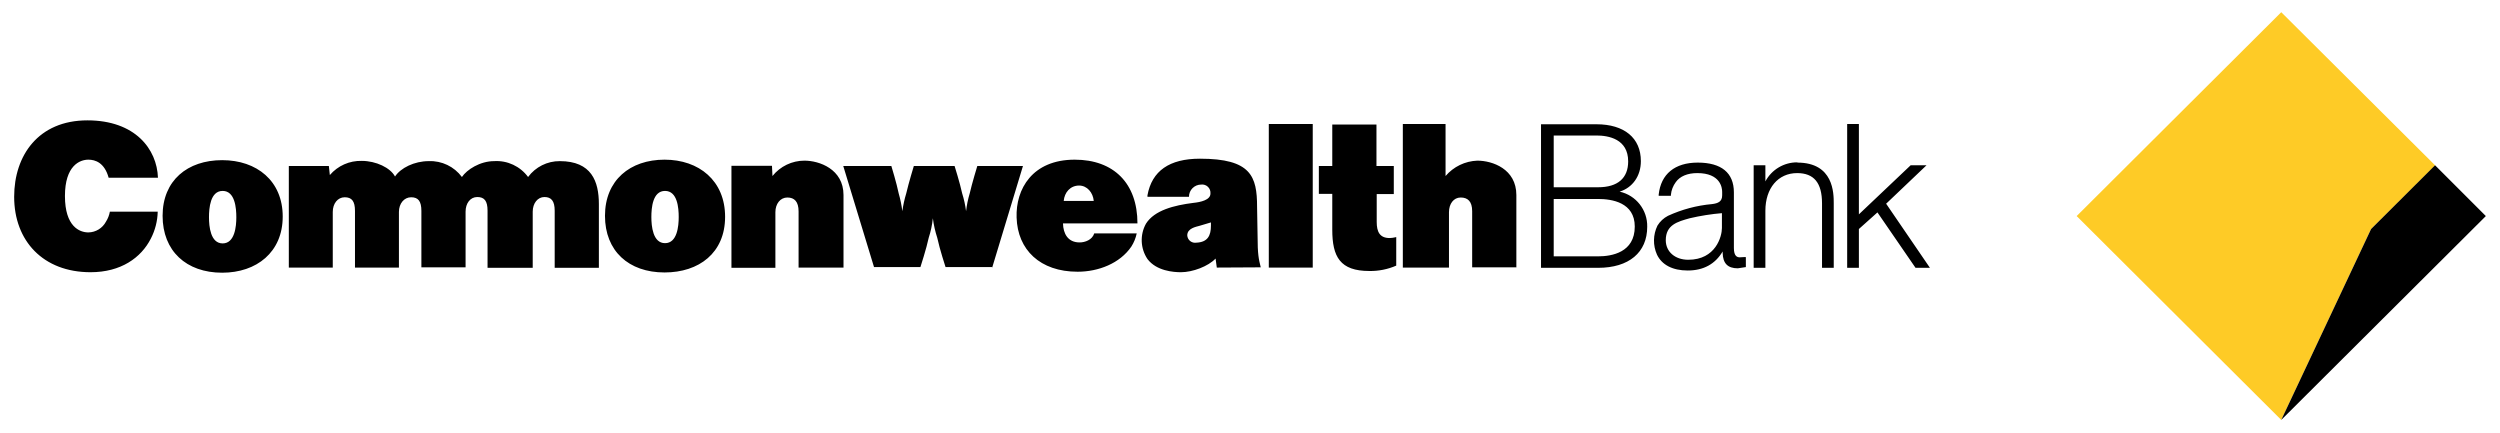
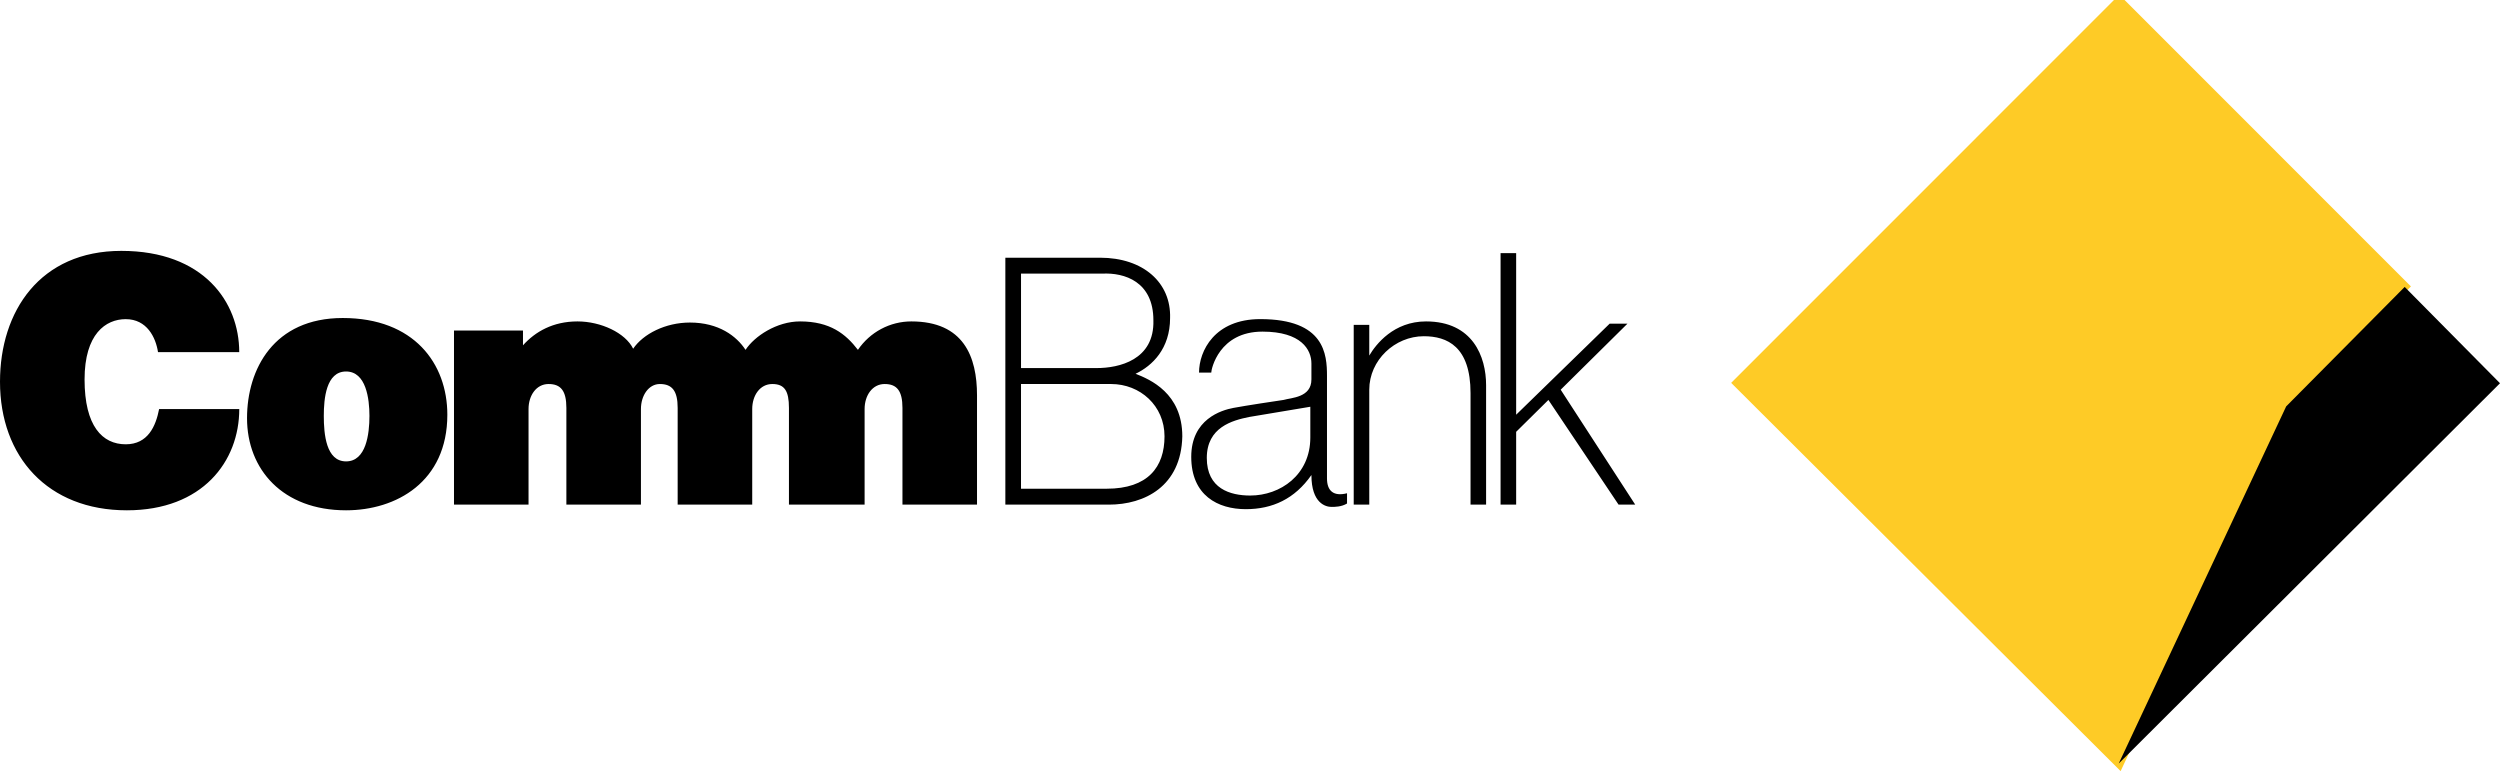
- <svg xmlns="http://www.w3.org/2000/svg" viewBox="0 0 1024 177">
-   <path d="M621 109.5h-18v-23c0-4-1.8-5.6-4.7-5.6s-4.8 2.6-4.8 6v22.7h-18.9V50.8h17.5v21.3a18 18 0 0 1 13-6.3c6.2 0 16 3.4 16 14.1v29.7m-60.2 1.4c-12 0-15.2-5.8-15.2-16.9V79.4h-5.5V68h5.5V51h18.1v17h7.1v11.5h-7v11.4c0 4 1.2 6.6 5.3 6.6a11.8 11.8 0 0 0 2.3-.3l.4-.1v11.7a26.5 26.5 0 0 1-11 2.2m-41.2-1.4h18V50.8h-18zm-21.3 0l-.5-3.7c-3 3.2-9.4 5.6-14.2 5.6-3 0-10-.5-13.7-5.4a13.9 13.9 0 0 1-.6-14.5c3.5-5.5 11.5-7.5 19.4-8.5 3-.3 7-1.2 7-3.8a3.4 3.4 0 0 0-3.8-3.7 5 5 0 0 0-5 5h-17V80c1.8-10 9-15 21.5-15 20.9 0 23.4 7.2 23.4 19.7l.2 11.7c0 8 .5 9.8 1.3 13.1zM496 91.1l-4.7 1.4c-1.4.4-5 1-5 3.9a3.2 3.2 0 0 0 3.7 3c4.7-.2 6-2.9 6-7V91m-60.6.5c.1 4.2 2 7.8 6.8 7.8 2.3 0 5.2-1.1 6-3.7h17.4a16.3 16.3 0 0 1-2.2 5.4c-4.7 6.9-13.5 10.3-22 10.3-15.4 0-24.6-9-25-22.2-.4-11.6 6.4-23.7 23.8-23.7 16 0 25.7 9.7 25.7 26.1zm6.6-15.5c-3.6 0-6 2.8-6.3 6.3H448c-.3-3.4-2.7-6.3-6-6.3m-35.7 33.4h-19s-2.4-7.3-3.4-12a43.8 43.8 0 0 1-1.8-8 39.2 39.2 0 0 1-1.7 8c-.9 4.3-3.4 12-3.4 12H358L345.4 68h19.7s2.2 7.2 3 11.2a48.6 48.6 0 0 1 1.5 7.3 46.5 46.5 0 0 1 1.6-7.3c1-4.3 3.1-11.2 3.1-11.2H391s2.2 7 3.1 11.2a41.4 41.4 0 0 1 1.6 7.3 41.9 41.9 0 0 1 1.5-7.3c.9-4 3.1-11.2 3.1-11.2H419l-12.6 41.6m-79.3 0v-23c0-4-1.7-5.7-4.6-5.7s-4.9 2.6-4.9 6v22.8h-18V67.9h16.6l.2 4.2a16.8 16.8 0 0 1 13.1-6.3c6 0 16 3.4 16 14.1v29.7H327m-54.8 2c-14.7 0-24.4-8.8-24.4-23.2 0-14.6 10.3-23 24.4-23S297 74 297 88.8s-10.7 22.8-24.8 22.8zm.2-33.4c-5.1 0-5.6 7-5.6 10.7s.6 10.7 5.6 10.7 5.6-7 5.6-10.7-.5-10.7-5.6-10.7m-45.2 31.5V86.3c0-4-1.4-5.6-4.2-5.6s-4.8 2.6-4.8 6v23h-18.5V86.3c0-4-1.3-5.6-4.2-5.6s-4.8 2.6-4.8 6v22.8h-18.1V86.4c0-4-1.3-5.6-4.2-5.6s-5 2.6-5 6v22.8h-18V86.4c0-4-1.3-5.6-4.2-5.6s-4.9 2.6-4.9 6v22.8h-18V68h16.4l.4 3.7a16.6 16.6 0 0 1 13.1-5.8c5.8 0 11.7 2.8 13.6 6.4 2.3-3.5 7.9-6.3 13.8-6.3a16.1 16.1 0 0 1 13.6 6.5c2-3 7.4-6.5 13.2-6.5a16 16 0 0 1 13.9 6.5 16 16 0 0 1 13-6.5c13 0 16 8.3 16 17.6v26.1h-18.1m-136.2 2c-14.7 0-24.4-8.9-24.4-23.3 0-14.5 10.2-22.8 24.4-22.8s24.8 8.5 24.8 23.1-10.7 23-24.8 23zm.2-33.5c-5.1 0-5.6 7.1-5.6 10.8s.6 10.7 5.6 10.7 5.6-7 5.6-10.7-.5-10.8-5.6-10.8M61.8 97.7c-4 7.9-12.3 13.8-24.7 13.8-19.4 0-31.3-12.8-31.3-30.9 0-16.9 9.9-31.3 30-31.3 19.6 0 28.5 11.8 28.9 23.5H44.5c-1.7-6.2-5.5-7.4-8.3-7.4-3.5 0-9.6 2.4-9.6 14.9s6 14.9 9.6 14.9a8.3 8.3 0 0 0 7.2-4.4 11.2 11.2 0 0 0 1.6-4.1h19.6a25.3 25.3 0 0 1-2.8 11m710.7-14.2l16.6-15.8h-6.5l-21.2 20.1v-37h-4.8v58.9h4.8V93.8L769 87l15.6 22.7h5.9l-17.9-26.2m-36.4-17a14.7 14.7 0 0 0-13.1 7.8v-6.6h-4.8v42h4.8V86.3c0-9.2 5.2-15.4 13-15.4 6.9 0 10.2 4 10.2 12.4v26.4h4.8V83.3c0-4.1 0-16.7-14.9-16.7M715 105.3h-.6l-1.8.1c-1 0-2.4-.4-2.4-3.8V78.8c0-8-5.1-12.2-14.8-12.2-9.4 0-15.1 4.7-16 13.1v.5h5v-.4a10.4 10.4 0 0 1 2-5.2c1.7-2.4 4.8-3.7 8.8-3.7 9.5 0 10.2 6 10.2 7.7V80c0 2.6-1.7 3.3-4.2 3.6a55 55 0 0 0-18 4.8 11 11 0 0 0-4.3 4 14 14 0 0 0-.2 11.9c2 4.2 6.4 6.5 12.6 6.5 6.5 0 11.3-2.7 14.3-7.8v.6c.1 4.3 2.1 6.3 6.2 6.3l3.3-.5v-4zm-9.7-18v6.1c0 3.4-2.5 13-13.8 13-5.4 0-9.2-3.3-9.2-8 0-6.3 4.8-7.6 9.8-9a92.2 92.2 0 0 1 13.3-2.1m-73.7-36.4h-.5v58.8h23.4c12.6 0 20.1-6.3 20.1-16.8a14.4 14.4 0 0 0-11.3-14.4c5.2-1.6 8.7-6.3 8.7-12.5 0-9.5-6.8-15.1-18.2-15.1zm22.2 4.6c4.9 0 13 1.4 13 10.6 0 6.9-4.3 10.6-12.3 10.6h-18.2V55.5zm.7 26c5.6 0 15 1.4 15 11.3 0 10.6-9.4 12.2-15 12.2h-18.2V81.5h18.2" />
-   <path d="M997.4 67.7L934.4 5l-83.8 83.5 83.8 83.5 36.8-78.2 26.2-26" fill="#fecb26" />
-   <path d="M997.4 67.7l-26.2 26.1-36.8 78.2 83.8-83.5-20.8-20.8" />
+ <svg xmlns="http://www.w3.org/2000/svg" width="171" height="53" viewBox="0 14 171 53" fill="none">
+   <path fill-rule="evenodd" clip-rule="evenodd" d="M144.959 66.226L118.84 40.188L144.959 14.065L164.48 33.593L156.391 41.773L144.959 66.226Z" fill="#fecb26" stroke="#fecb26" stroke-width="0.605" stroke-miterlimit="2.613" />
+   <path fill-rule="evenodd" clip-rule="evenodd" d="M144.92 66.226L156.374 41.798L164.48 33.626L171 40.214L144.92 66.226Z" fill="#000000" />
+   <path fill-rule="evenodd" clip-rule="evenodd" d="M10.808 38.087H16.364C16.364 34.661 13.928 31.16 8.297 31.16C2.739 31.16 0 35.285 0 40.11C0 45.248 3.272 48.905 8.677 48.905C13.853 48.905 16.366 45.559 16.366 41.978H10.884C10.656 43.148 10.123 44.39 8.6 44.39C7.002 44.39 5.784 43.148 5.784 39.955C5.784 36.841 7.23 35.83 8.6 35.83C10.046 35.83 10.654 37.076 10.808 38.087ZM31.053 48.517V36.608H35.772V37.62C36.609 36.686 37.827 35.985 39.501 35.985C41.099 35.985 42.773 36.764 43.308 37.853C43.993 36.841 45.516 36.062 47.19 36.062C49.168 36.062 50.386 36.996 50.995 37.93C51.605 36.996 53.126 35.985 54.724 35.985C56.78 35.985 57.846 36.841 58.682 37.93C59.091 37.329 59.637 36.838 60.273 36.5C60.91 36.161 61.618 35.984 62.336 35.985C65.913 35.985 66.828 38.397 66.828 41.044V48.517H61.728V41.902C61.728 40.732 61.346 40.267 60.51 40.267C59.672 40.267 59.139 41.046 59.139 41.978V48.517H53.964V41.902C53.964 40.732 53.66 40.267 52.823 40.267C51.985 40.267 51.452 41.046 51.452 41.978V48.517H46.352V41.902C46.352 40.732 45.972 40.267 45.134 40.267C44.372 40.267 43.84 41.046 43.84 41.978V48.517H38.74V41.902C38.74 40.732 38.36 40.267 37.522 40.267C36.685 40.267 36.152 41.046 36.152 41.978V48.517H31.053ZM105.911 41.356L103.705 43.536V48.517H102.639V31.315H103.705V42.367L110.098 36.141H111.316L106.751 40.656L111.849 48.517H110.71L105.911 41.356ZM97.388 36.998C95.409 36.998 93.658 38.632 93.658 40.656V48.517H92.594V36.219H93.658V38.321C94.116 37.542 95.334 35.985 97.54 35.985C100.737 35.985 101.649 38.397 101.649 40.344V48.517H100.585V40.889C100.585 37.698 98.985 36.998 97.388 36.998ZM75.24 31.627C78.209 31.627 80.109 33.34 80.034 35.752C80.034 37.853 78.816 39.021 77.673 39.566C78.663 39.957 80.87 40.891 80.87 43.846C80.794 47.272 78.283 48.517 75.847 48.517H68.766V31.627H75.24ZM75.012 39.176C76.533 39.176 78.969 38.631 78.892 35.907C78.892 33.26 76.914 32.638 75.392 32.716H69.838V39.176H75.012ZM69.837 47.428H75.696C78.514 47.428 79.653 45.95 79.653 43.846C79.653 41.746 77.981 40.267 76.002 40.267H69.837V47.428ZM92.137 47.739V48.44C91.755 48.672 91.298 48.672 91.073 48.672C90.691 48.672 89.701 48.44 89.701 46.492C88.558 48.126 87.037 48.827 85.211 48.827C83.307 48.827 81.481 47.893 81.481 45.246C81.481 42.677 83.535 42.055 84.371 41.9C85.211 41.743 87.265 41.431 87.798 41.355C88.331 41.198 89.701 41.198 89.701 39.952V38.861C89.701 37.927 89.016 36.683 86.35 36.683C83.381 36.683 82.85 39.251 82.85 39.485H82.014C82.014 38.007 83.078 35.827 86.201 35.827C90.616 35.827 90.766 38.241 90.766 39.718V46.722C90.765 47.583 91.222 47.971 92.137 47.739ZM89.626 43.925V41.822L85.439 42.522C84.296 42.754 82.545 43.223 82.545 45.323C82.545 47.426 84.145 47.895 85.514 47.895C87.568 47.895 89.626 46.493 89.626 43.925ZM23.443 35.752C28.315 35.752 30.598 38.864 30.598 42.367C30.598 46.962 27.096 48.905 23.671 48.905C19.333 48.905 16.897 46.105 16.897 42.604C16.897 39.255 18.723 35.752 23.443 35.752ZM23.671 45.559C25.042 45.559 25.27 43.693 25.27 42.447C25.27 41.278 25.042 39.41 23.671 39.41C22.301 39.41 22.148 41.276 22.148 42.447C22.148 43.693 22.301 45.559 23.671 45.559Z" fill="#000000" />
</svg>
